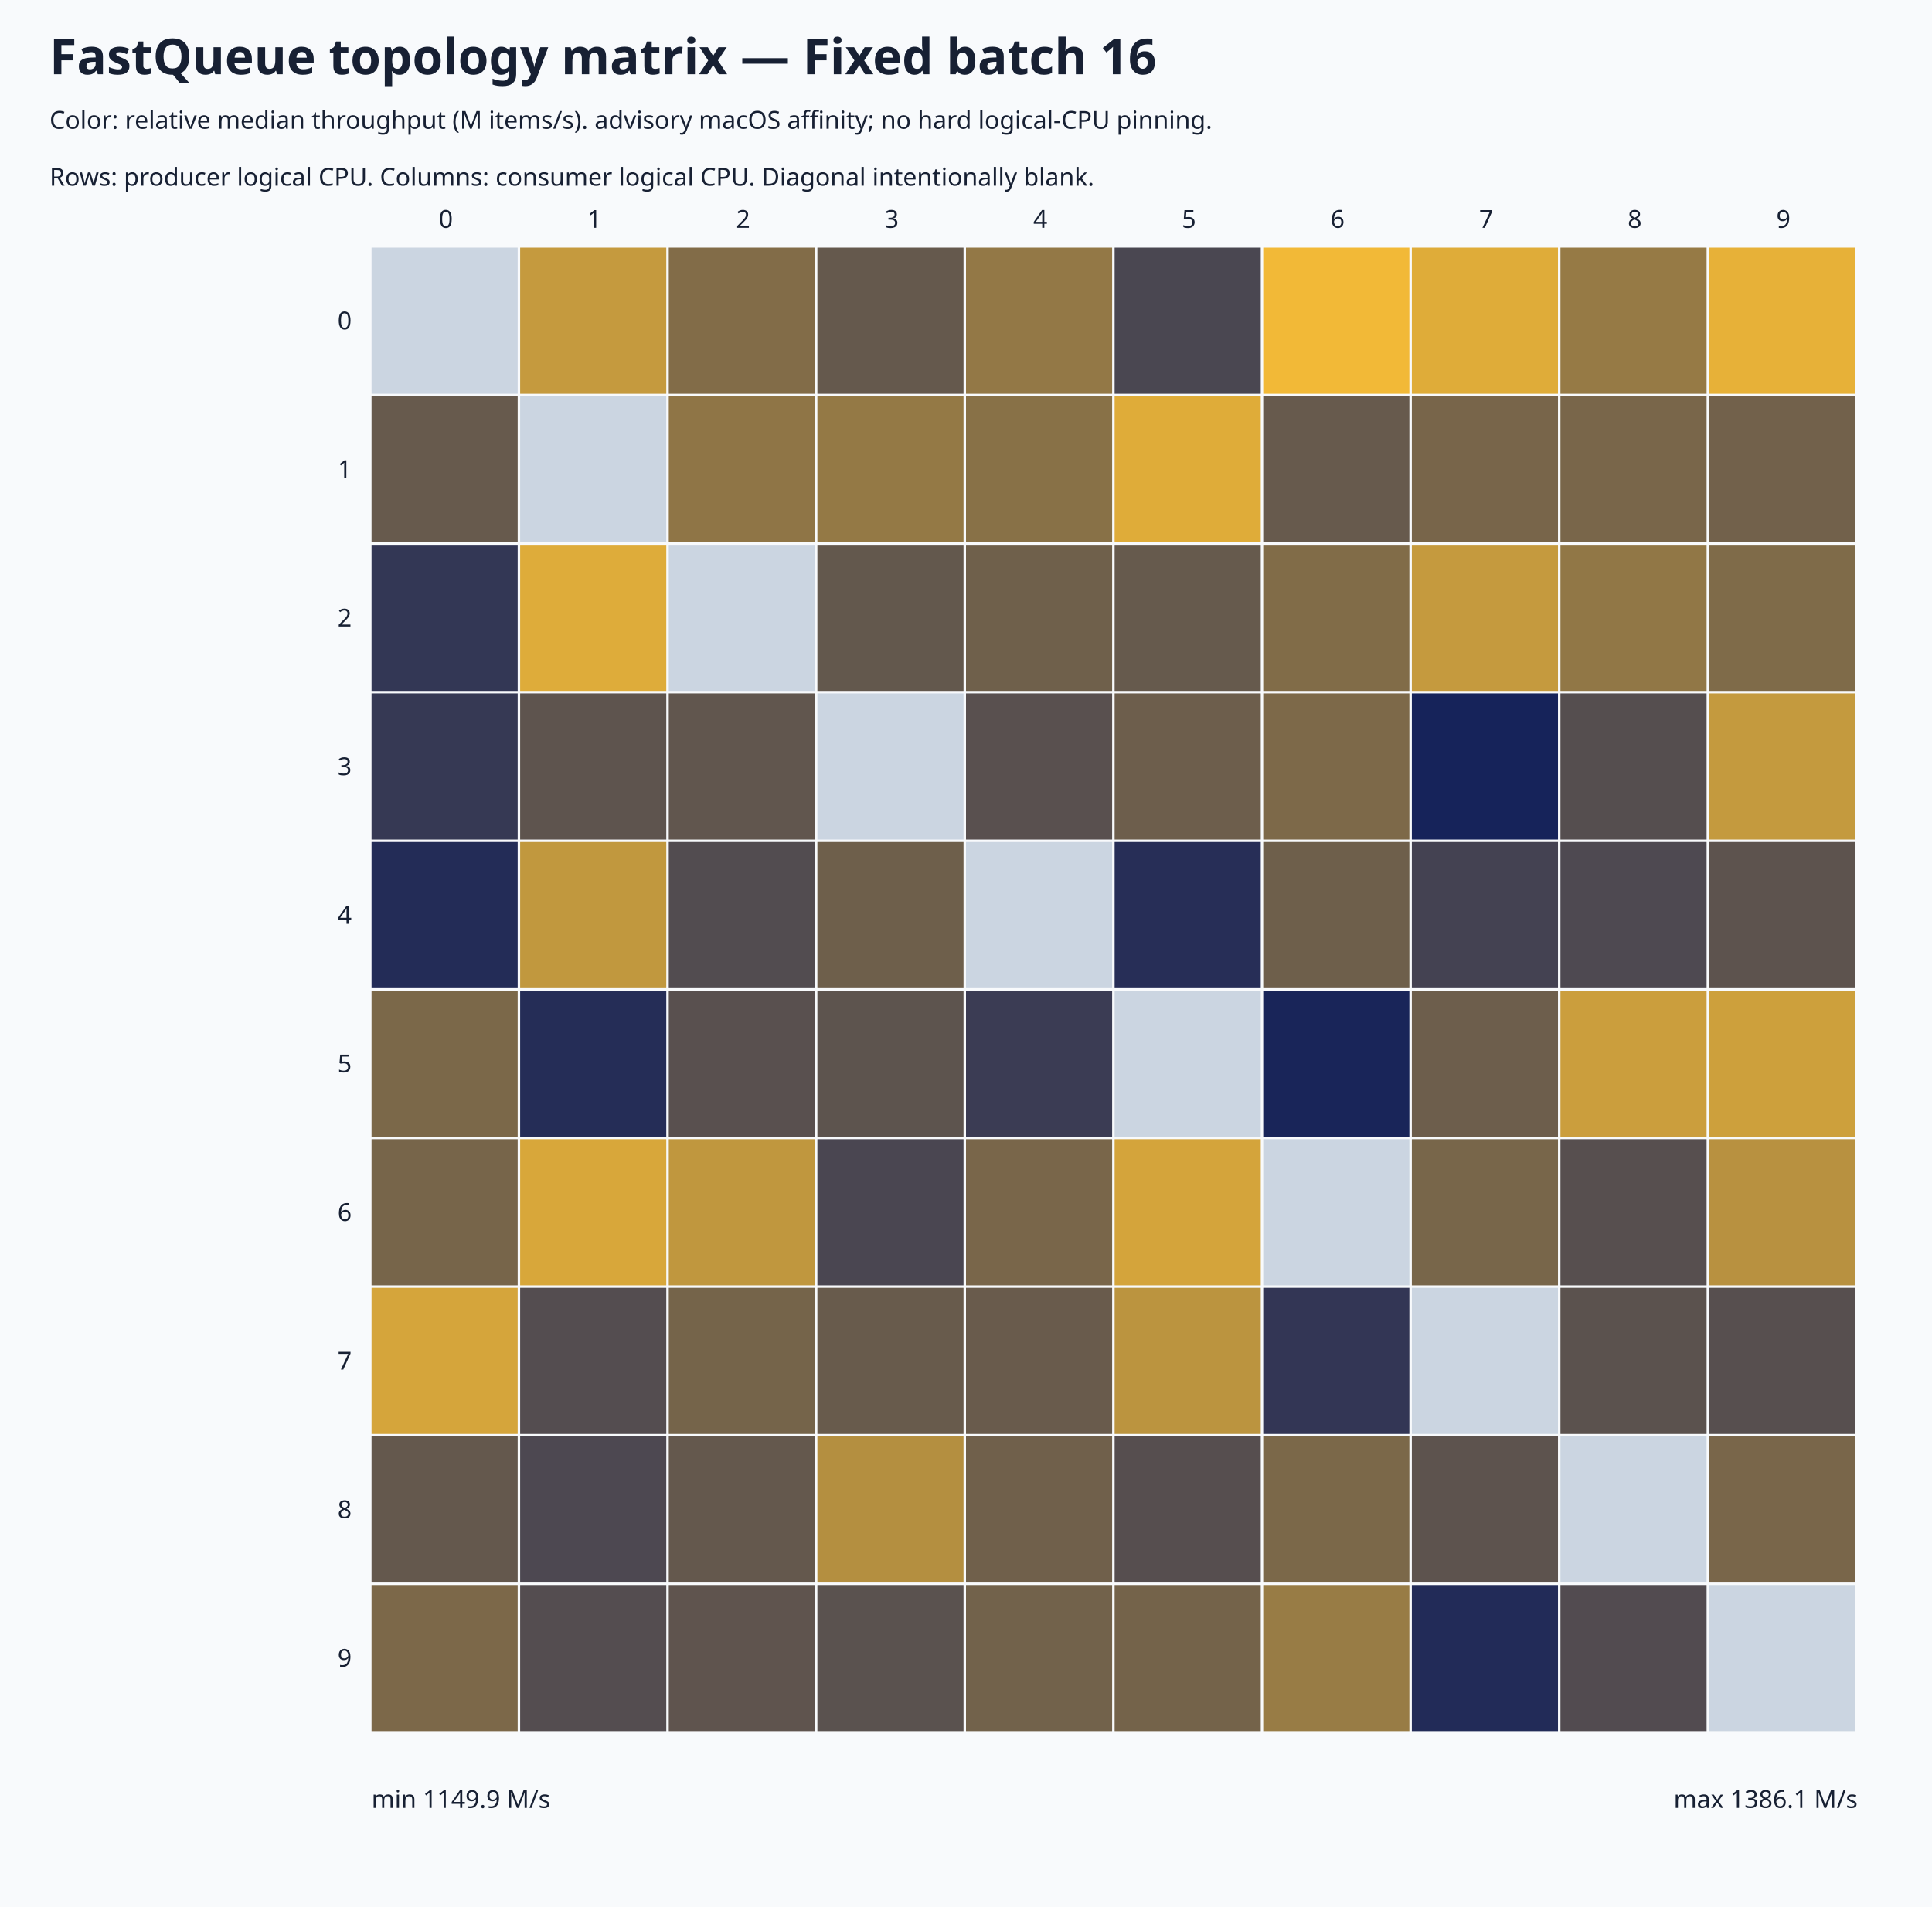
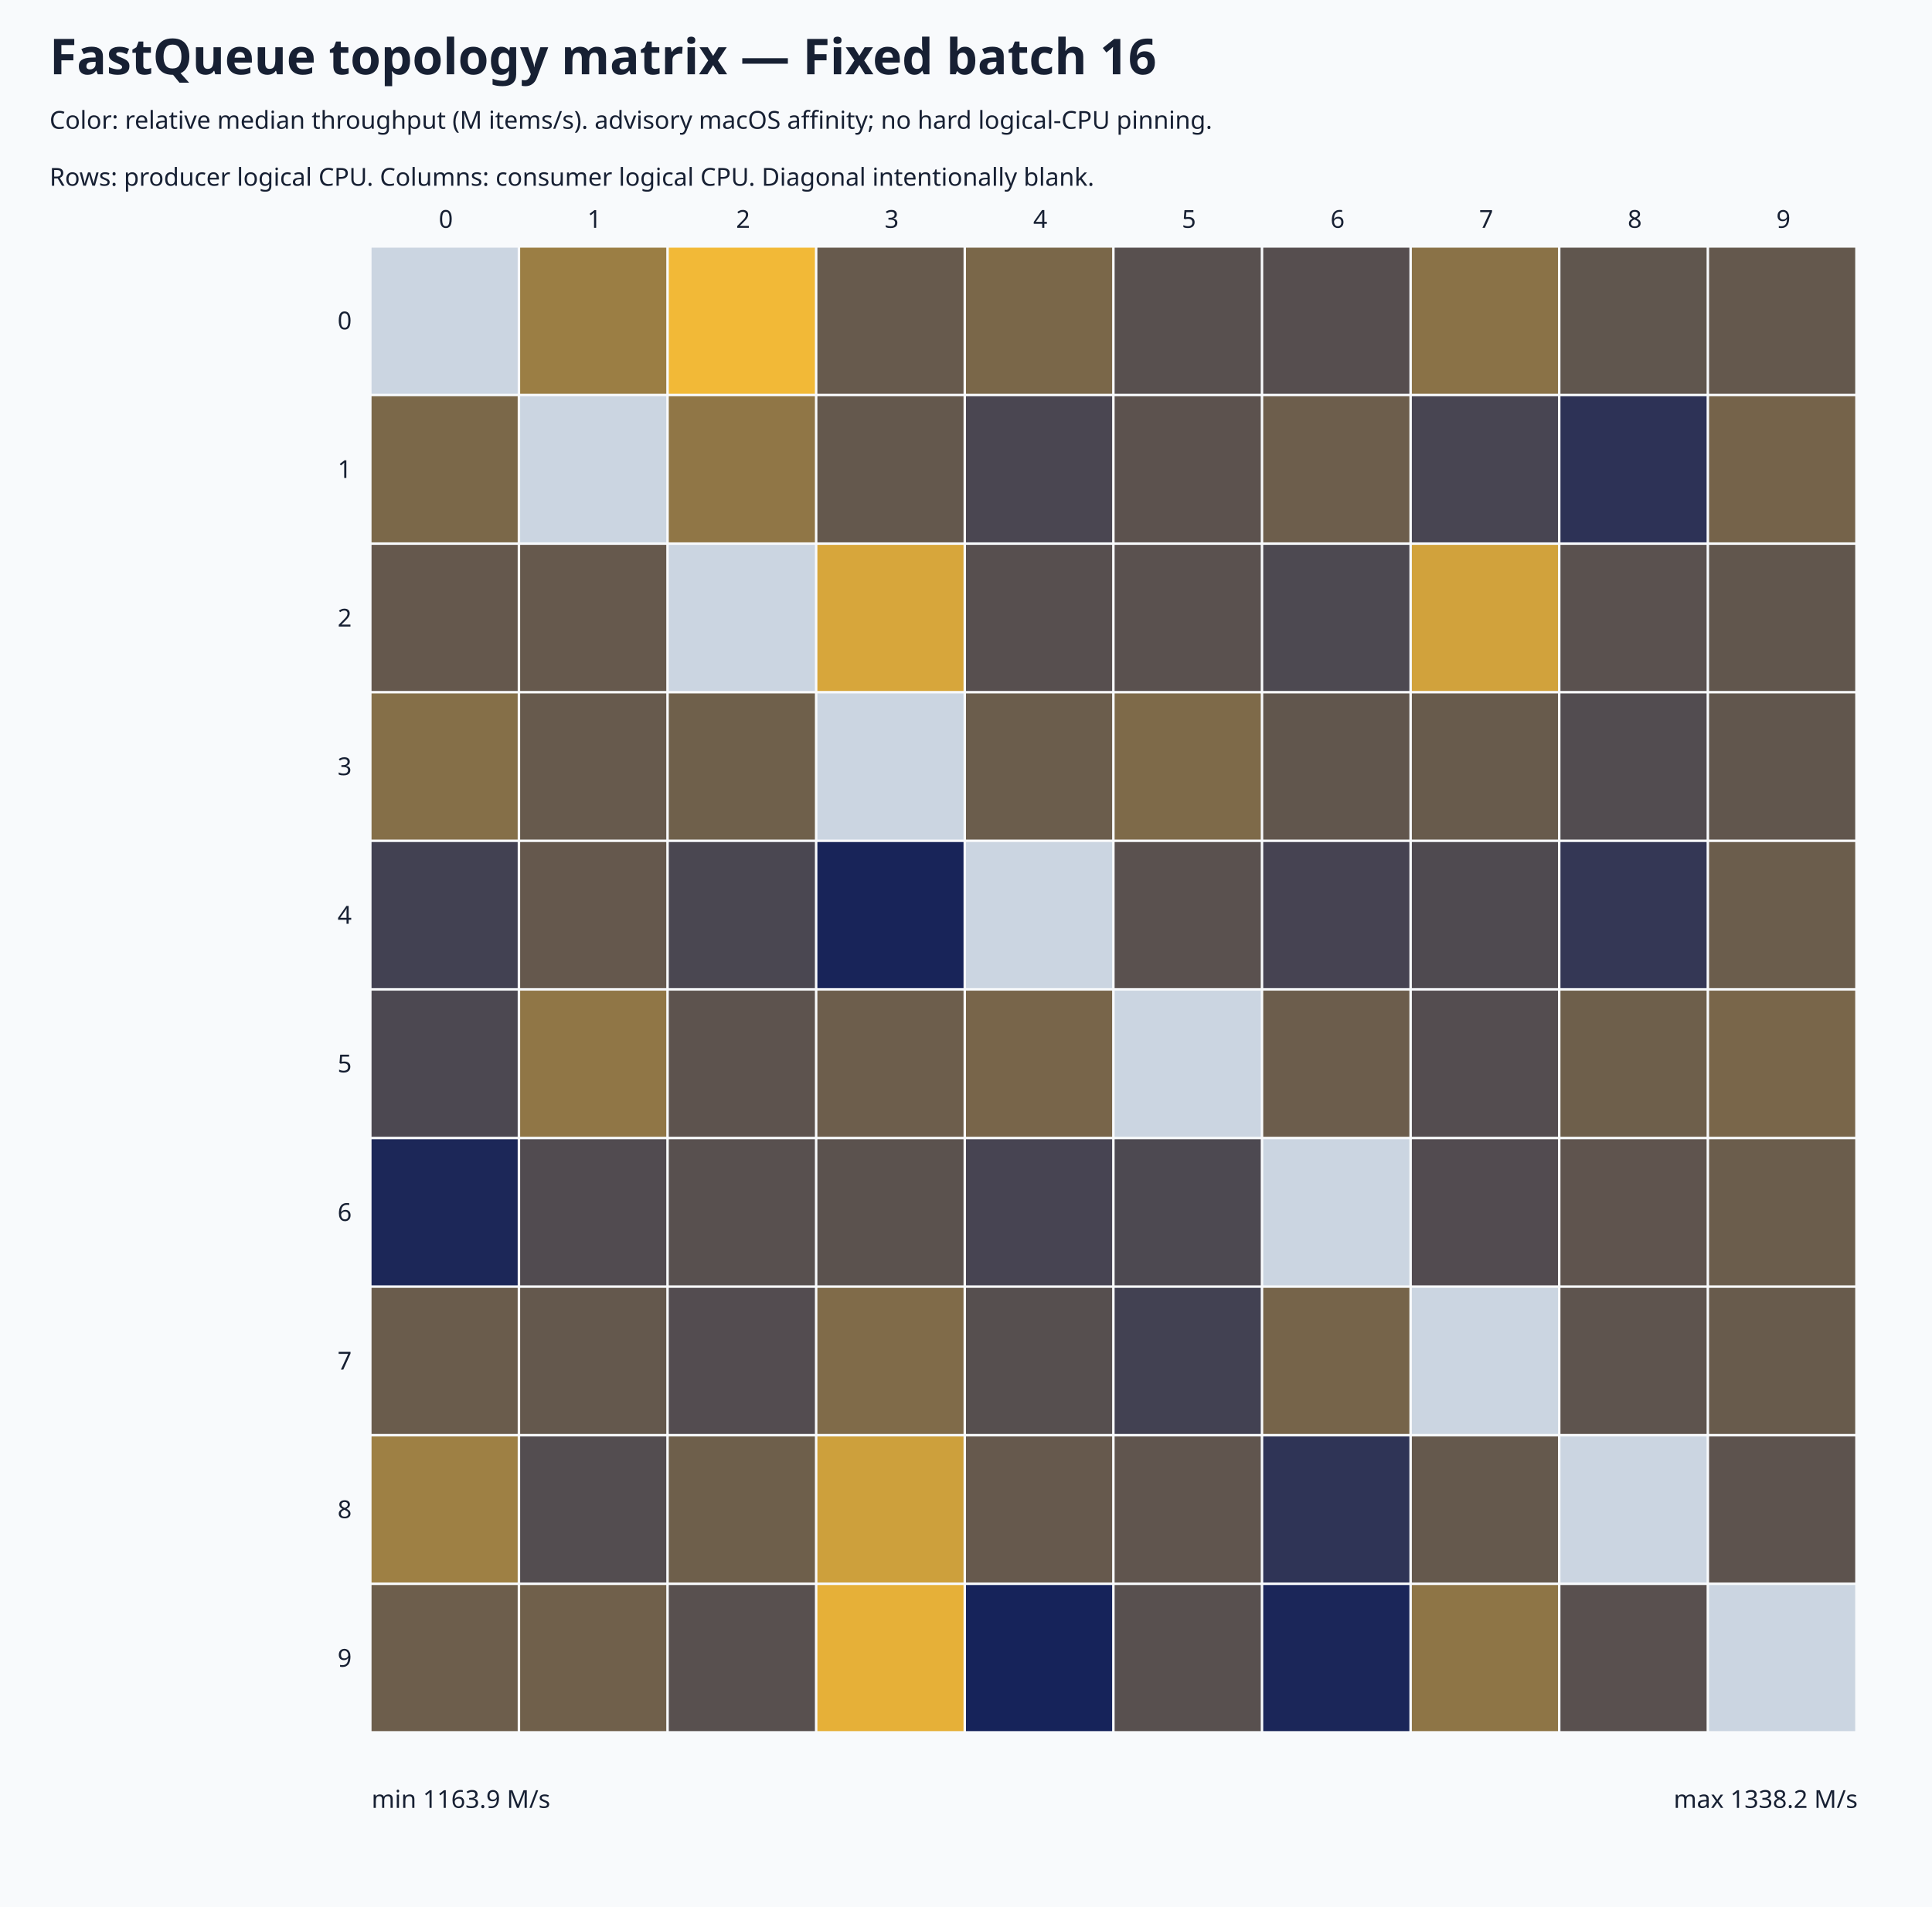
<svg xmlns="http://www.w3.org/2000/svg" width="780" height="770" viewBox="0 0 780 770">
  <style>text{font:12px sans-serif;fill:#172033}.small{font-size:10px}.title{font-size:20px;font-weight:bold}</style>
  <rect width="100%" height="100%" fill="#f8fafc" />
  <text x="20" y="30" class="title">FastQueue topology matrix — Fixed batch 16</text>
  <text x="20" y="52" class="small">Color: relative median throughput (M items/s). advisory macOS affinity; no hard logical-CPU pinning.</text>
  <text x="20" y="75" class="small">Rows: producer logical CPU. Columns: consumer logical CPU. Diagonal intentionally blank.</text>
  <text x="180.0" y="92" text-anchor="middle" class="small">0</text>
  <text x="142" y="133.0" text-anchor="end" class="small">0</text>
  <text x="240.0" y="92" text-anchor="middle" class="small">1</text>
  <text x="142" y="193.0" text-anchor="end" class="small">1</text>
  <text x="300.0" y="92" text-anchor="middle" class="small">2</text>
  <text x="142" y="253.0" text-anchor="end" class="small">2</text>
  <text x="360.0" y="92" text-anchor="middle" class="small">3</text>
  <text x="142" y="313.0" text-anchor="end" class="small">3</text>
  <text x="420.0" y="92" text-anchor="middle" class="small">4</text>
  <text x="142" y="373.0" text-anchor="end" class="small">4</text>
  <text x="480.0" y="92" text-anchor="middle" class="small">5</text>
  <text x="142" y="433.0" text-anchor="end" class="small">5</text>
  <text x="540.0" y="92" text-anchor="middle" class="small">6</text>
  <text x="142" y="493.0" text-anchor="end" class="small">6</text>
  <text x="600.0" y="92" text-anchor="middle" class="small">7</text>
  <text x="142" y="553.0" text-anchor="end" class="small">7</text>
  <text x="660.0" y="92" text-anchor="middle" class="small">8</text>
  <text x="142" y="613.0" text-anchor="end" class="small">8</text>
  <text x="720.0" y="92" text-anchor="middle" class="small">9</text>
  <text x="142" y="673.0" text-anchor="end" class="small">9</text>
  <rect x="150" y="100" width="59" height="59" fill="#cbd5e1" />
-   <rect x="210" y="100" width="59" height="59" fill="rgb(197,154,62)" />
-   <rect x="270" y="100" width="59" height="59" fill="rgb(130,108,72)" />
-   <rect x="330" y="100" width="59" height="59" fill="rgb(101,89,77)" />
-   <rect x="390" y="100" width="59" height="59" fill="rgb(147,120,70)" />
-   <rect x="450" y="100" width="59" height="59" fill="rgb(74,71,81)" />
-   <rect x="510" y="100" width="59" height="59" fill="rgb(242,185,55)" />
-   <rect x="570" y="100" width="59" height="59" fill="rgb(223,172,57)" />
-   <rect x="630" y="100" width="59" height="59" fill="rgb(150,122,69)" />
-   <rect x="690" y="100" width="59" height="59" fill="rgb(231,177,56)" />
-   <rect x="150" y="160" width="59" height="59" fill="rgb(103,90,77)" />
+   <rect x="210" y="100" width="59" height="59" fill="rgb(155,126,68)" />
+   <rect x="270" y="100" width="59" height="59" fill="rgb(242,185,55)" />
+   <rect x="330" y="100" width="59" height="59" fill="rgb(103,90,77)" />
+   <rect x="390" y="100" width="59" height="59" fill="rgb(122,103,73)" />
+   <rect x="450" y="100" width="59" height="59" fill="rgb(88,80,79)" />
+   <rect x="510" y="100" width="59" height="59" fill="rgb(86,78,79)" />
+   <rect x="570" y="100" width="59" height="59" fill="rgb(138,114,71)" />
+   <rect x="630" y="100" width="59" height="59" fill="rgb(96,86,78)" />
+   <rect x="690" y="100" width="59" height="59" fill="rgb(100,88,77)" />
+   <rect x="150" y="160" width="59" height="59" fill="rgb(123,104,73)" />
  <rect x="210" y="160" width="59" height="59" fill="#cbd5e1" />
-   <rect x="270" y="160" width="59" height="59" fill="rgb(143,117,70)" />
-   <rect x="330" y="160" width="59" height="59" fill="rgb(148,121,69)" />
-   <rect x="390" y="160" width="59" height="59" fill="rgb(136,113,71)" />
-   <rect x="450" y="160" width="59" height="59" fill="rgb(223,172,57)" />
-   <rect x="510" y="160" width="59" height="59" fill="rgb(103,90,77)" />
-   <rect x="570" y="160" width="59" height="59" fill="rgb(120,101,74)" />
-   <rect x="630" y="160" width="59" height="59" fill="rgb(121,102,74)" />
-   <rect x="690" y="160" width="59" height="59" fill="rgb(114,97,75)" />
-   <rect x="150" y="220" width="59" height="59" fill="rgb(51,55,85)" />
-   <rect x="210" y="220" width="59" height="59" fill="rgb(222,172,58)" />
+   <rect x="270" y="160" width="59" height="59" fill="rgb(144,118,70)" />
+   <rect x="330" y="160" width="59" height="59" fill="rgb(100,88,77)" />
+   <rect x="390" y="160" width="59" height="59" fill="rgb(74,70,81)" />
+   <rect x="450" y="160" width="59" height="59" fill="rgb(92,82,78)" />
+   <rect x="510" y="160" width="59" height="59" fill="rgb(109,94,76)" />
+   <rect x="570" y="160" width="59" height="59" fill="rgb(72,69,82)" />
+   <rect x="630" y="160" width="59" height="59" fill="rgb(45,50,86)" />
+   <rect x="690" y="160" width="59" height="59" fill="rgb(117,99,74)" />
+   <rect x="150" y="220" width="59" height="59" fill="rgb(101,88,77)" />
+   <rect x="210" y="220" width="59" height="59" fill="rgb(102,89,77)" />
  <rect x="270" y="220" width="59" height="59" fill="#cbd5e1" />
-   <rect x="330" y="220" width="59" height="59" fill="rgb(99,88,77)" />
-   <rect x="390" y="220" width="59" height="59" fill="rgb(111,96,75)" />
-   <rect x="450" y="220" width="59" height="59" fill="rgb(102,90,77)" />
-   <rect x="510" y="220" width="59" height="59" fill="rgb(129,108,72)" />
-   <rect x="570" y="220" width="59" height="59" fill="rgb(197,154,62)" />
-   <rect x="630" y="220" width="59" height="59" fill="rgb(145,119,70)" />
-   <rect x="690" y="220" width="59" height="59" fill="rgb(127,107,73)" />
-   <rect x="150" y="280" width="59" height="59" fill="rgb(54,57,84)" />
-   <rect x="210" y="280" width="59" height="59" fill="rgb(94,84,78)" />
-   <rect x="270" y="280" width="59" height="59" fill="rgb(97,86,78)" />
+   <rect x="330" y="220" width="59" height="59" fill="rgb(215,166,59)" />
+   <rect x="390" y="220" width="59" height="59" fill="rgb(87,79,79)" />
+   <rect x="450" y="220" width="59" height="59" fill="rgb(90,81,79)" />
+   <rect x="510" y="220" width="59" height="59" fill="rgb(77,73,81)" />
+   <rect x="570" y="220" width="59" height="59" fill="rgb(209,162,60)" />
+   <rect x="630" y="220" width="59" height="59" fill="rgb(90,81,79)" />
+   <rect x="690" y="220" width="59" height="59" fill="rgb(97,86,77)" />
+   <rect x="150" y="280" width="59" height="59" fill="rgb(133,111,72)" />
+   <rect x="210" y="280" width="59" height="59" fill="rgb(103,90,77)" />
+   <rect x="270" y="280" width="59" height="59" fill="rgb(111,96,75)" />
  <rect x="330" y="280" width="59" height="59" fill="#cbd5e1" />
-   <rect x="390" y="280" width="59" height="59" fill="rgb(89,80,79)" />
-   <rect x="450" y="280" width="59" height="59" fill="rgb(109,94,76)" />
-   <rect x="510" y="280" width="59" height="59" fill="rgb(125,105,73)" />
-   <rect x="570" y="280" width="59" height="59" fill="rgb(22,35,90)" />
-   <rect x="630" y="280" width="59" height="59" fill="rgb(85,78,79)" />
-   <rect x="690" y="280" width="59" height="59" fill="rgb(196,154,62)" />
-   <rect x="150" y="340" width="59" height="59" fill="rgb(35,44,87)" />
-   <rect x="210" y="340" width="59" height="59" fill="rgb(193,152,62)" />
-   <rect x="270" y="340" width="59" height="59" fill="rgb(82,76,80)" />
-   <rect x="330" y="340" width="59" height="59" fill="rgb(110,95,75)" />
+   <rect x="390" y="280" width="59" height="59" fill="rgb(107,93,76)" />
+   <rect x="450" y="280" width="59" height="59" fill="rgb(126,106,73)" />
+   <rect x="510" y="280" width="59" height="59" fill="rgb(97,86,77)" />
+   <rect x="570" y="280" width="59" height="59" fill="rgb(104,91,76)" />
+   <rect x="630" y="280" width="59" height="59" fill="rgb(82,76,80)" />
+   <rect x="690" y="280" width="59" height="59" fill="rgb(97,86,77)" />
+   <rect x="150" y="340" width="59" height="59" fill="rgb(66,65,82)" />
+   <rect x="210" y="340" width="59" height="59" fill="rgb(101,88,77)" />
+   <rect x="270" y="340" width="59" height="59" fill="rgb(74,71,81)" />
+   <rect x="330" y="340" width="59" height="59" fill="rgb(24,36,89)" />
  <rect x="390" y="340" width="59" height="59" fill="#cbd5e1" />
-   <rect x="450" y="340" width="59" height="59" fill="rgb(39,46,87)" />
-   <rect x="510" y="340" width="59" height="59" fill="rgb(110,95,75)" />
-   <rect x="570" y="340" width="59" height="59" fill="rgb(68,66,82)" />
-   <rect x="630" y="340" width="59" height="59" fill="rgb(78,73,81)" />
-   <rect x="690" y="340" width="59" height="59" fill="rgb(93,83,78)" />
-   <rect x="150" y="400" width="59" height="59" fill="rgb(123,104,73)" />
-   <rect x="210" y="400" width="59" height="59" fill="rgb(37,45,87)" />
-   <rect x="270" y="400" width="59" height="59" fill="rgb(89,80,79)" />
-   <rect x="330" y="400" width="59" height="59" fill="rgb(93,84,78)" />
-   <rect x="390" y="400" width="59" height="59" fill="rgb(59,60,84)" />
+   <rect x="450" y="340" width="59" height="59" fill="rgb(90,81,79)" />
+   <rect x="510" y="340" width="59" height="59" fill="rgb(70,67,82)" />
+   <rect x="570" y="340" width="59" height="59" fill="rgb(79,74,80)" />
+   <rect x="630" y="340" width="59" height="59" fill="rgb(52,55,85)" />
+   <rect x="690" y="340" width="59" height="59" fill="rgb(107,93,76)" />
+   <rect x="150" y="400" width="59" height="59" fill="rgb(76,72,81)" />
+   <rect x="210" y="400" width="59" height="59" fill="rgb(144,118,70)" />
+   <rect x="270" y="400" width="59" height="59" fill="rgb(93,83,78)" />
+   <rect x="330" y="400" width="59" height="59" fill="rgb(109,94,76)" />
+   <rect x="390" y="400" width="59" height="59" fill="rgb(120,101,74)" />
  <rect x="450" y="400" width="59" height="59" fill="#cbd5e1" />
-   <rect x="510" y="400" width="59" height="59" fill="rgb(25,37,89)" />
-   <rect x="570" y="400" width="59" height="59" fill="rgb(109,94,76)" />
-   <rect x="630" y="400" width="59" height="59" fill="rgb(203,158,61)" />
-   <rect x="690" y="400" width="59" height="59" fill="rgb(205,160,60)" />
-   <rect x="150" y="460" width="59" height="59" fill="rgb(119,101,74)" />
-   <rect x="210" y="460" width="59" height="59" fill="rgb(216,167,58)" />
-   <rect x="270" y="460" width="59" height="59" fill="rgb(192,151,62)" />
-   <rect x="330" y="460" width="59" height="59" fill="rgb(74,70,81)" />
-   <rect x="390" y="460" width="59" height="59" fill="rgb(121,102,74)" />
-   <rect x="450" y="460" width="59" height="59" fill="rgb(212,164,59)" />
+   <rect x="510" y="400" width="59" height="59" fill="rgb(108,93,76)" />
+   <rect x="570" y="400" width="59" height="59" fill="rgb(84,77,80)" />
+   <rect x="630" y="400" width="59" height="59" fill="rgb(110,95,75)" />
+   <rect x="690" y="400" width="59" height="59" fill="rgb(121,102,74)" />
+   <rect x="150" y="460" width="59" height="59" fill="rgb(28,39,88)" />
+   <rect x="210" y="460" width="59" height="59" fill="rgb(81,75,80)" />
+   <rect x="270" y="460" width="59" height="59" fill="rgb(88,80,79)" />
+   <rect x="330" y="460" width="59" height="59" fill="rgb(91,82,78)" />
+   <rect x="390" y="460" width="59" height="59" fill="rgb(71,68,82)" />
+   <rect x="450" y="460" width="59" height="59" fill="rgb(77,73,81)" />
  <rect x="510" y="460" width="59" height="59" fill="#cbd5e1" />
-   <rect x="570" y="460" width="59" height="59" fill="rgb(120,102,74)" />
-   <rect x="630" y="460" width="59" height="59" fill="rgb(87,79,79)" />
-   <rect x="690" y="460" width="59" height="59" fill="rgb(184,145,64)" />
-   <rect x="150" y="520" width="59" height="59" fill="rgb(213,165,59)" />
-   <rect x="210" y="520" width="59" height="59" fill="rgb(84,77,80)" />
-   <rect x="270" y="520" width="59" height="59" fill="rgb(117,100,74)" />
-   <rect x="330" y="520" width="59" height="59" fill="rgb(104,91,76)" />
-   <rect x="390" y="520" width="59" height="59" fill="rgb(105,91,76)" />
-   <rect x="450" y="520" width="59" height="59" fill="rgb(187,148,63)" />
-   <rect x="510" y="520" width="59" height="59" fill="rgb(51,54,85)" />
+   <rect x="570" y="460" width="59" height="59" fill="rgb(82,75,80)" />
+   <rect x="630" y="460" width="59" height="59" fill="rgb(95,84,78)" />
+   <rect x="690" y="460" width="59" height="59" fill="rgb(107,93,76)" />
+   <rect x="150" y="520" width="59" height="59" fill="rgb(106,92,76)" />
+   <rect x="210" y="520" width="59" height="59" fill="rgb(100,88,77)" />
+   <rect x="270" y="520" width="59" height="59" fill="rgb(83,76,80)" />
+   <rect x="330" y="520" width="59" height="59" fill="rgb(128,107,73)" />
+   <rect x="390" y="520" width="59" height="59" fill="rgb(86,79,79)" />
+   <rect x="450" y="520" width="59" height="59" fill="rgb(66,65,82)" />
+   <rect x="510" y="520" width="59" height="59" fill="rgb(118,100,74)" />
  <rect x="570" y="520" width="59" height="59" fill="#cbd5e1" />
-   <rect x="630" y="520" width="59" height="59" fill="rgb(91,82,78)" />
-   <rect x="690" y="520" width="59" height="59" fill="rgb(87,79,79)" />
-   <rect x="150" y="580" width="59" height="59" fill="rgb(100,88,77)" />
-   <rect x="210" y="580" width="59" height="59" fill="rgb(77,72,81)" />
-   <rect x="270" y="580" width="59" height="59" fill="rgb(100,88,77)" />
-   <rect x="330" y="580" width="59" height="59" fill="rgb(180,143,64)" />
-   <rect x="390" y="580" width="59" height="59" fill="rgb(112,96,75)" />
-   <rect x="450" y="580" width="59" height="59" fill="rgb(86,78,79)" />
-   <rect x="510" y="580" width="59" height="59" fill="rgb(123,104,73)" />
-   <rect x="570" y="580" width="59" height="59" fill="rgb(93,83,78)" />
+   <rect x="630" y="520" width="59" height="59" fill="rgb(94,84,78)" />
+   <rect x="690" y="520" width="59" height="59" fill="rgb(104,91,76)" />
+   <rect x="150" y="580" width="59" height="59" fill="rgb(158,128,68)" />
+   <rect x="210" y="580" width="59" height="59" fill="rgb(83,77,80)" />
+   <rect x="270" y="580" width="59" height="59" fill="rgb(110,95,75)" />
+   <rect x="330" y="580" width="59" height="59" fill="rgb(205,160,60)" />
+   <rect x="390" y="580" width="59" height="59" fill="rgb(102,89,77)" />
+   <rect x="450" y="580" width="59" height="59" fill="rgb(96,85,78)" />
+   <rect x="510" y="580" width="59" height="59" fill="rgb(47,52,86)" />
+   <rect x="570" y="580" width="59" height="59" fill="rgb(101,89,77)" />
  <rect x="630" y="580" width="59" height="59" fill="#cbd5e1" />
-   <rect x="690" y="580" width="59" height="59" fill="rgb(121,102,74)" />
-   <rect x="150" y="640" width="59" height="59" fill="rgb(124,104,73)" />
-   <rect x="210" y="640" width="59" height="59" fill="rgb(84,77,80)" />
-   <rect x="270" y="640" width="59" height="59" fill="rgb(95,84,78)" />
-   <rect x="330" y="640" width="59" height="59" fill="rgb(90,82,79)" />
-   <rect x="390" y="640" width="59" height="59" fill="rgb(114,98,75)" />
-   <rect x="450" y="640" width="59" height="59" fill="rgb(116,99,74)" />
-   <rect x="510" y="640" width="59" height="59" fill="rgb(152,124,69)" />
-   <rect x="570" y="640" width="59" height="59" fill="rgb(34,43,88)" />
-   <rect x="630" y="640" width="59" height="59" fill="rgb(82,75,80)" />
+   <rect x="690" y="580" width="59" height="59" fill="rgb(93,83,78)" />
+   <rect x="150" y="640" width="59" height="59" fill="rgb(109,94,76)" />
+   <rect x="210" y="640" width="59" height="59" fill="rgb(112,96,75)" />
+   <rect x="270" y="640" width="59" height="59" fill="rgb(88,80,79)" />
+   <rect x="330" y="640" width="59" height="59" fill="rgb(230,176,56)" />
+   <rect x="390" y="640" width="59" height="59" fill="rgb(22,35,90)" />
+   <rect x="450" y="640" width="59" height="59" fill="rgb(88,80,79)" />
+   <rect x="510" y="640" width="59" height="59" fill="rgb(27,38,89)" />
+   <rect x="570" y="640" width="59" height="59" fill="rgb(142,117,70)" />
+   <rect x="630" y="640" width="59" height="59" fill="rgb(89,80,79)" />
  <rect x="690" y="640" width="59" height="59" fill="#cbd5e1" />
-   <text x="150" y="730" class="small">min 1149.9 M/s</text>
-   <text x="750" y="730" text-anchor="end" class="small">max 1386.1 M/s</text>
+   <text x="150" y="730" class="small">min 1163.9 M/s</text>
+   <text x="750" y="730" text-anchor="end" class="small">max 1338.2 M/s</text>
</svg>
